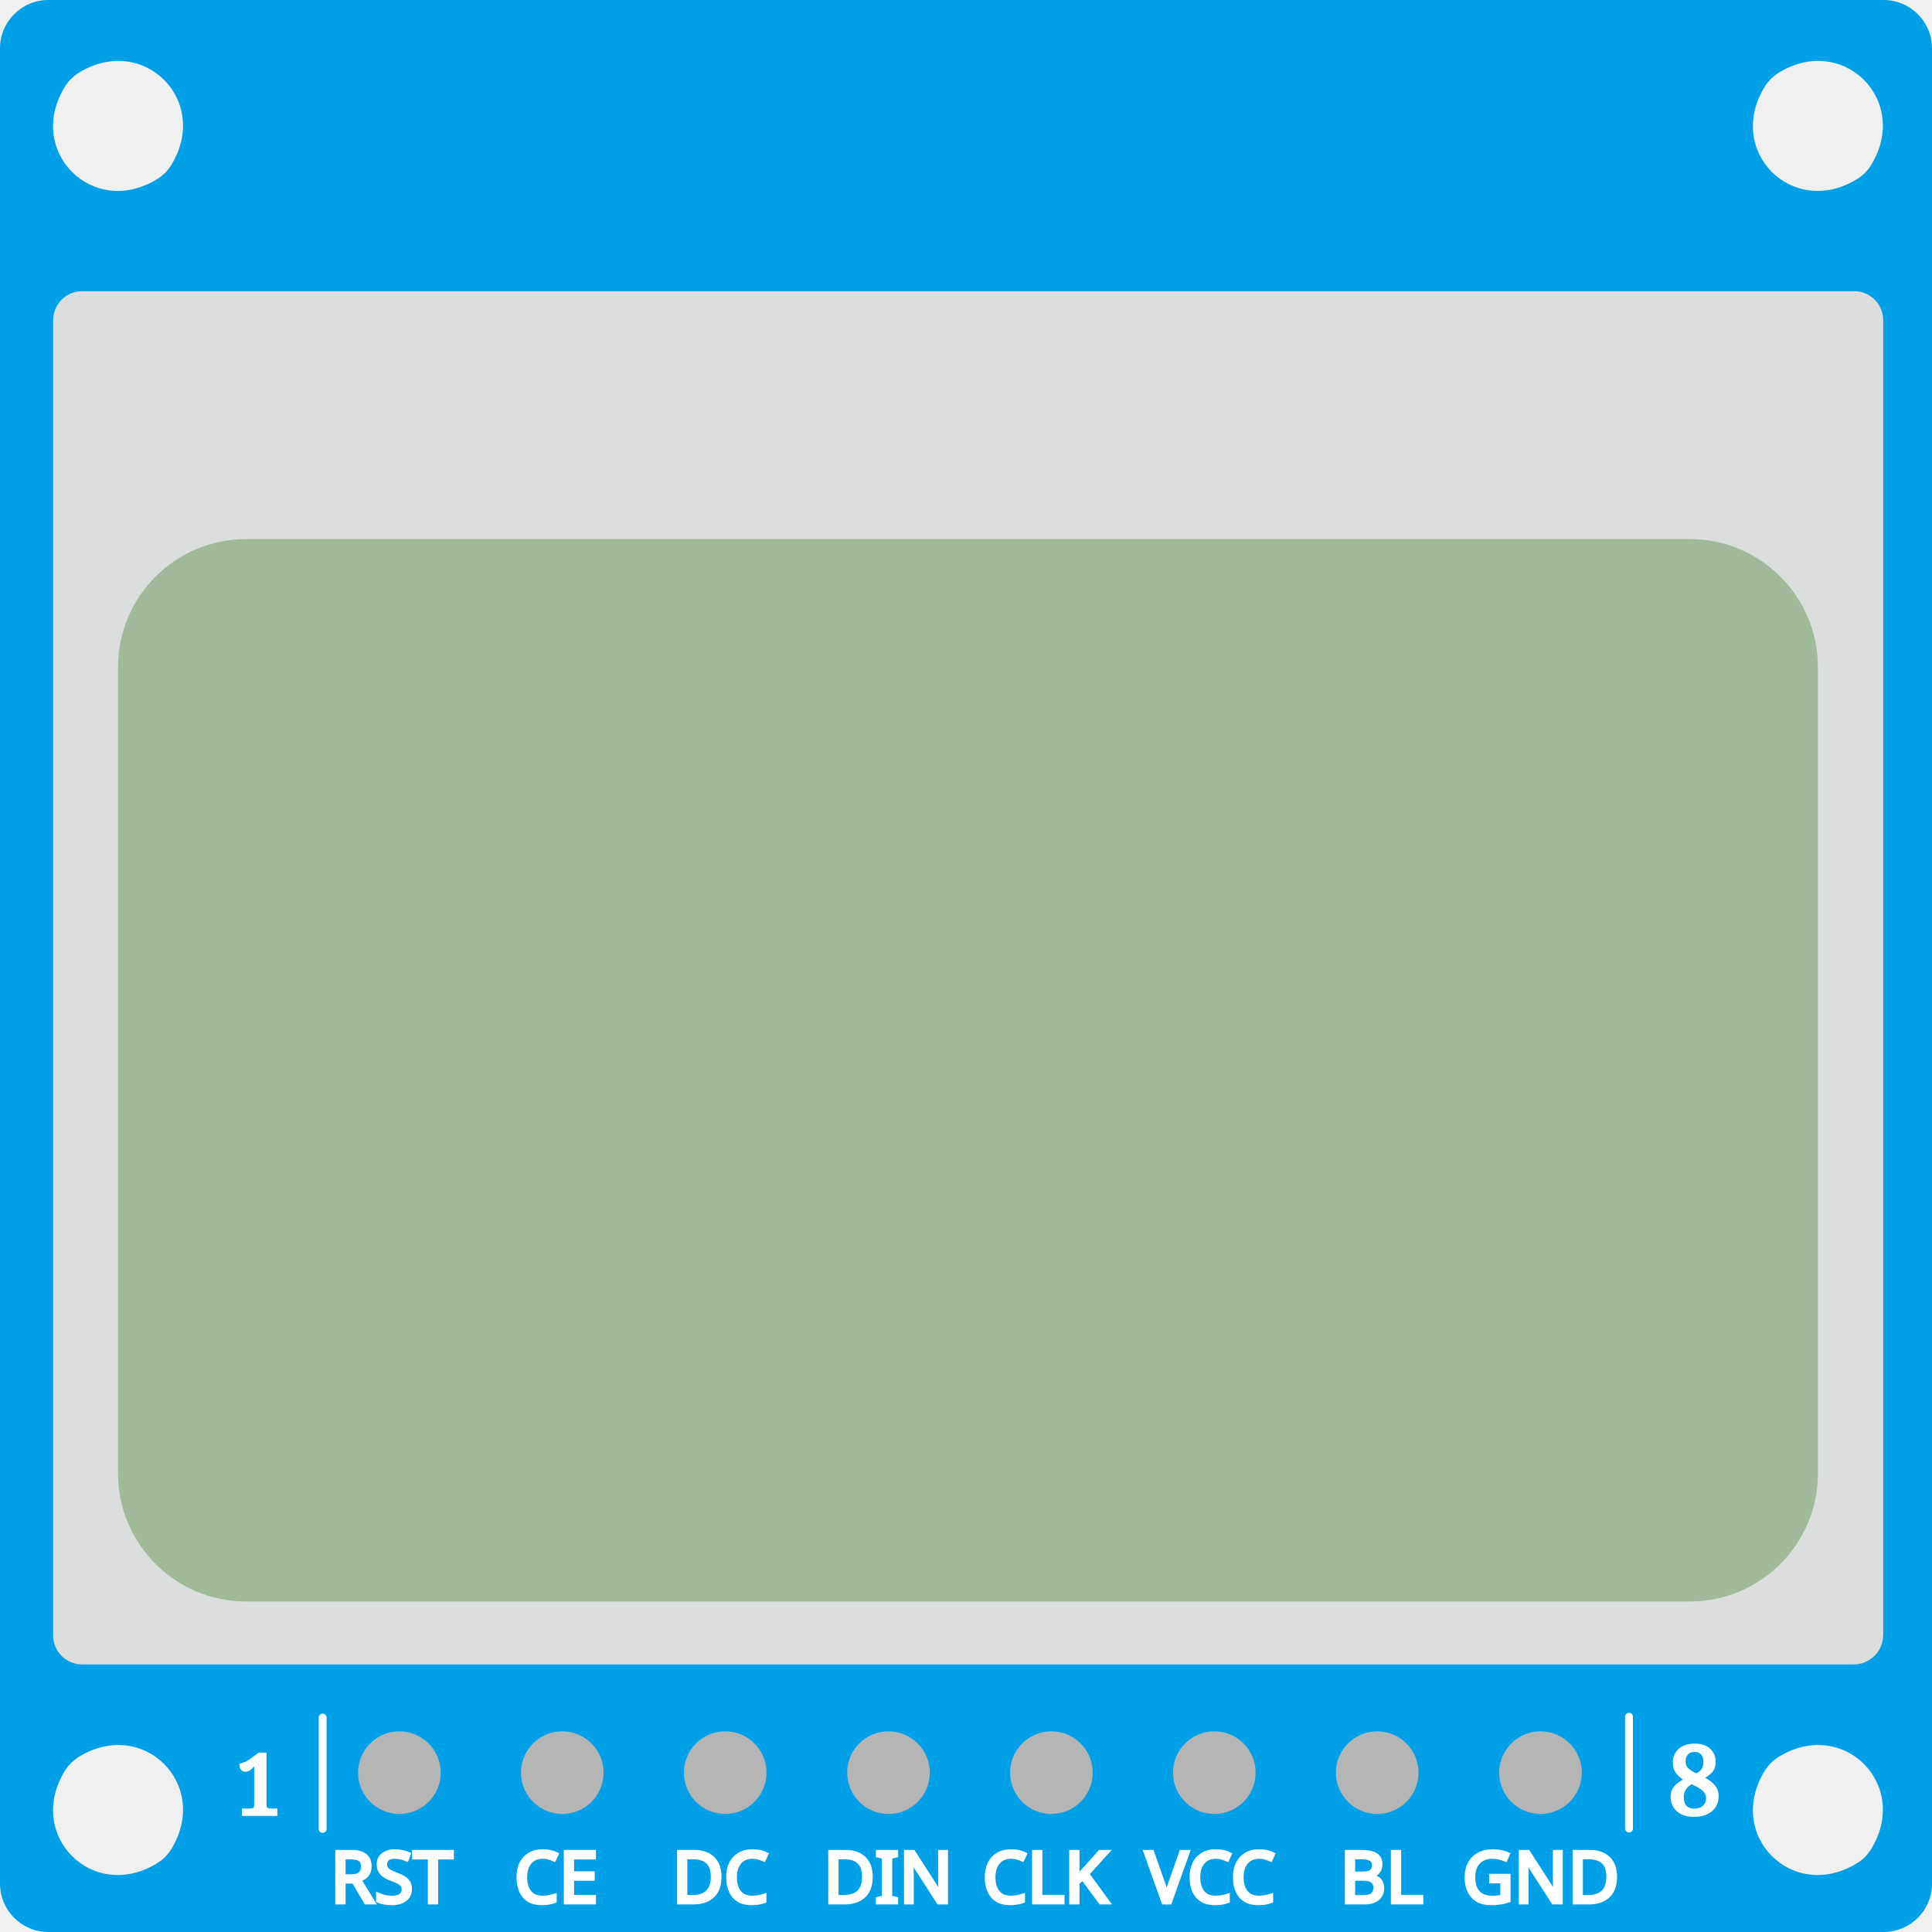
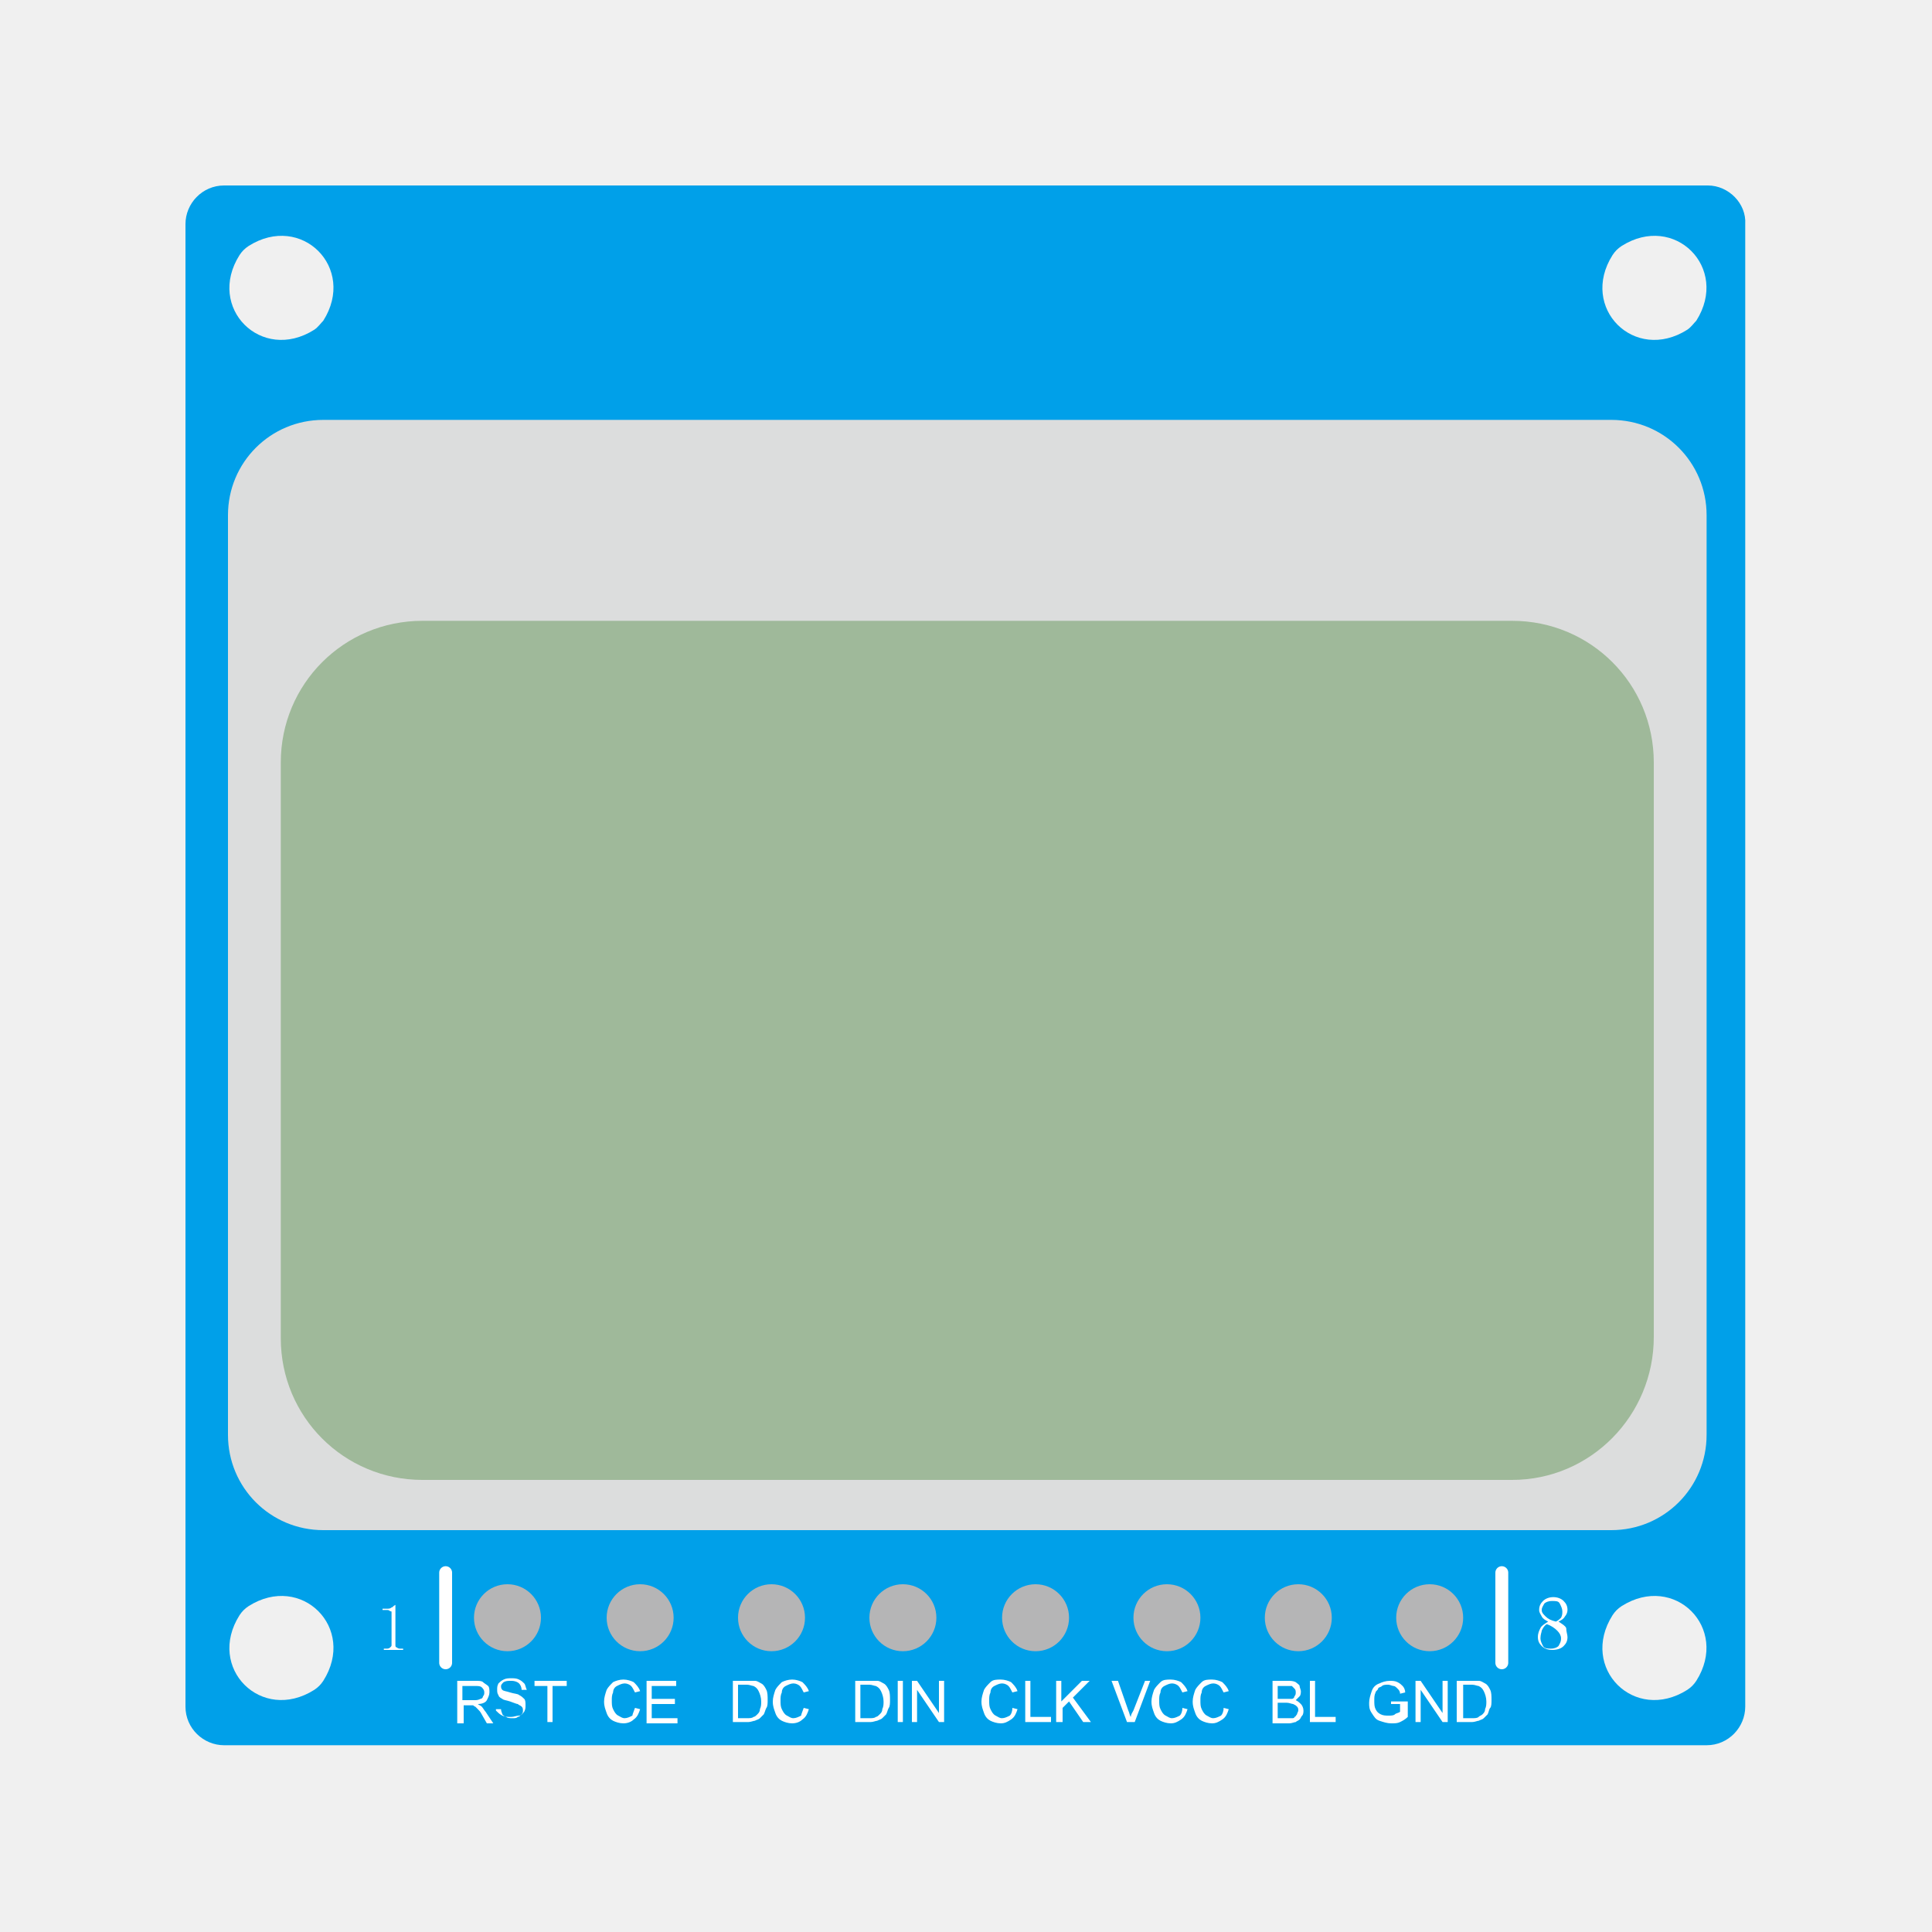
- <svg xmlns="http://www.w3.org/2000/svg" viewBox="0 0 491 491">
+ <svg xmlns="http://www.w3.org/2000/svg" viewBox="0 0 150 150">
  <style>
-     .st3{fill:#b5b5b6}.st4,.st5{stroke:#fff;stroke-miterlimit:10}.st4{stroke-width:2;stroke-linecap:round;fill:none}.st5{fill:#fff}.st6{font-family:'SimSun'}.st9{font-family:'ArialMT'}.st10{font-size:18px}
+     .st3{fill:#b5b5b6}.st4{fill:none;stroke:#fff;stroke-linecap:round;stroke-miterlimit:10}.st5{fill:#fff}
  </style>
  <g id="图层_1">
-     <path id="XMLID_24_" fill="#00a0e9" d="M478.7 0H12.3C5.5 0 0 5.5 0 12.3v466.4c0 6.8 5.5 12.3 12.3 12.3h466.4c6.8 0 12.3-5.5 12.3-12.3V12.3C491 5.5 485.5 0 478.7 0zM40.3 473.3c-16.6 10.6-34.2-7-23.6-23.6.8-1.2 1.8-2.2 3-3 16.6-10.6 34.2 7 23.6 23.6-.8 1.2-1.8 2.2-3 3zm0-428c-16.6 10.6-34.2-7-23.6-23.6.8-1.2 1.8-2.2 3-3 16.6-10.6 34.2 7 23.6 23.6-.8 1.2-1.8 2.2-3 3zm432 428c-16.6 10.6-34.2-7-23.6-23.6.8-1.2 1.8-2.2 3-3 16.6-10.6 34.2 7 23.6 23.6-.8 1.2-1.8 2.2-3 3zm0-428c-16.6 10.6-34.2-7-23.6-23.6.8-1.2 1.8-2.2 3-3 16.6-10.6 34.2 7 23.6 23.6-.8 1.2-1.8 2.2-3 3z" />
+     <path id="XMLID_24_" fill="#00a0e9" d="M132.6 14.4H17.4c-1.7 0-3 1.4-3 3v115.1c0 1.7 1.4 3 3 3h115.1c1.7 0 3-1.4 3-3V17.4c.1-1.6-1.3-3-2.9-3zM24.4 131.2c-4.1 2.6-8.4-1.7-5.8-5.8.2-.3.4-.5.7-.7 4.1-2.6 8.4 1.7 5.8 5.8-.2.3-.4.5-.7.7zm0-105.6c-4.1 2.6-8.4-1.7-5.8-5.8.2-.3.4-.5.7-.7 4.1-2.6 8.4 1.7 5.8 5.8-.2.2-.4.5-.7.7zM131 131.2c-4.1 2.6-8.4-1.7-5.8-5.8.2-.3.4-.5.7-.7 4.1-2.6 8.4 1.7 5.8 5.8-.2.3-.4.5-.7.7zm0-105.6c-4.1 2.6-8.4-1.7-5.8-5.8.2-.3.4-.5.7-.7 4.1-2.6 8.4 1.7 5.8 5.8-.2.2-.4.5-.7.7z" />
  </g>
  <g id="图层_2">
-     <path id="XMLID_6_" fill="#dcdddd" d="M471.1 423H20.9c-4.1 0-7.4-3.3-7.4-7.4V81.4c0-4.1 3.3-7.4 7.4-7.4h450.3c4.1 0 7.4 3.3 7.4 7.4v334.3c-.1 4-3.4 7.3-7.5 7.3z" />
+     <path id="XMLID_51_" fill="#dcdddd" d="M125.1 118.8h-100c-4.1 0-7.4-3.3-7.4-7.4V40c0-4.1 3.3-7.4 7.4-7.4h100c4.1 0 7.4 3.3 7.4 7.4v71.4c0 4.1-3.3 7.4-7.4 7.4z" />
  </g>
  <g id="图层_3">
-     <path id="XMLID_7_" fill="#9fb99a" d="M429.5 407h-367C44.6 407 30 392.4 30 374.5v-205c0-17.9 14.6-32.5 32.5-32.5h367c17.9 0 32.5 14.6 32.5 32.5v205c0 17.9-14.6 32.5-32.5 32.5z" />
+     <path id="XMLID_7_" fill="#9fb99a" d="M117.4 114.9H32.8c-6.1 0-11-4.9-11-11V59.2c0-6.1 4.9-11 11-11h84.6c6.1 0 11 4.9 11 11v44.6c0 6.1-4.9 11.1-11 11.1z" />
  </g>
  <g id="图层_4">
-     <circle id="XMLID_3_" cx="101.5" cy="450.5" r="10.5" class="st3" />
-     <circle id="XMLID_4_" cx="142.9" cy="450.5" r="10.5" class="st3" />
-     <circle id="XMLID_5_" cx="391.5" cy="450.5" r="10.5" class="st3" />
-     <circle id="XMLID_8_" cx="350" cy="450.5" r="10.5" class="st3" />
-     <circle id="XMLID_9_" cx="308.6" cy="450.5" r="10.5" class="st3" />
-     <circle id="XMLID_10_" cx="267.2" cy="450.5" r="10.5" class="st3" />
-     <circle id="XMLID_11_" cx="225.8" cy="450.5" r="10.5" class="st3" />
-     <circle id="XMLID_12_" cx="184.3" cy="450.5" r="10.5" class="st3" />
-     <path id="XMLID_13_" d="M82 436.5v28.3" class="st4" />
-     <path id="XMLID_14_" d="M414 436.3v28.4" class="st4" />
-     <text id="XMLID_17_" font-size="21" transform="translate(59.964 461)" class="st5 st6">
-       1
-     </text>
-     <text id="XMLID_20_" font-size="24" transform="translate(423.964 461)" class="st5 st6">
-       8
-     </text>
-     <text id="XMLID_1_" class="st5 st9 st10" transform="translate(83.964 483.5)">
-       RST
-     </text>
-     <text id="XMLID_2_" class="st5 st9 st10" transform="translate(130.667 483.5)">
-       CE
-     </text>
-     <text id="XMLID_23_" class="st5 st9 st10" transform="translate(170.821 483.5)">
-       DC
-     </text>
-     <text id="XMLID_25_" class="st5 st9 st10" transform="translate(209.25 483.5)">
-       DIN
-     </text>
-     <text id="XMLID_26_" class="st5 st9 st10" transform="translate(249.678 483.5)">
-       CLK
-     </text>
-     <text id="XMLID_27_" class="st5 st9 st10" transform="translate(291.107 483.5)">
-       VCC
-     </text>
-     <text id="XMLID_28_" class="st5 st9 st10" transform="translate(340.536 483.5)">
-       BL
-     </text>
-     <text id="XMLID_29_" class="st5 st9 st10" transform="translate(371.63 483.5)">
-       GND
-     </text>
+     <circle id="XMLID_48_" cx="39.4" cy="125.6" r="2.6" class="st3" />
+     <circle id="XMLID_47_" cx="49.7" cy="125.6" r="2.6" class="st3" />
+     <circle id="XMLID_46_" cx="111" cy="125.6" r="2.6" class="st3" />
+     <circle id="XMLID_45_" cx="100.8" cy="125.6" r="2.6" class="st3" />
+     <circle id="XMLID_44_" cx="90.6" cy="125.6" r="2.6" class="st3" />
+     <circle id="XMLID_43_" cx="80.4" cy="125.6" r="2.6" class="st3" />
+     <circle id="XMLID_42_" cx="70.1" cy="125.6" r="2.6" class="st3" />
+     <circle id="XMLID_41_" cx="59.9" cy="125.6" r="2.6" class="st3" />
+     <path id="XMLID_40_" d="M34.6 122.1v7" class="st4" />
+     <path id="XMLID_39_" d="M116.6 122.1v7" class="st4" />
+     <path d="M30.7 124.6v3.1c0 .1 0 .2.1.2.1.1.2.1.3.1h.2v.1h-1.5v-.1h.2c.1 0 .2 0 .3-.1.1-.1.1-.1.1-.2v-2.5c0-.1 0-.1-.1-.1 0 0-.1-.1-.2-.1h-.4v-.1h.3c.2 0 .3 0 .4-.1.1 0 .1-.1.3-.2zm91 2.5c0 .3-.1.5-.3.7-.2.2-.5.3-.9.3-.3 0-.6-.1-.8-.3-.2-.2-.3-.4-.3-.7 0-.3.1-.5.2-.7.1-.2.3-.3.6-.5-.2-.1-.4-.2-.5-.4-.1-.2-.2-.3-.2-.5 0-.3.1-.5.3-.7.2-.2.5-.3.8-.3.3 0 .6.1.8.3s.3.4.3.7c0 .2-.1.4-.2.5-.1.2-.3.3-.5.4.3.2.5.3.6.5 0 .3.1.5.1.7zm-2.1.1c0 .2.1.4.2.6s.4.2.6.2c.3 0 .5-.1.6-.2.1-.2.2-.3.2-.6 0-.2-.1-.4-.3-.6-.2-.2-.5-.4-.8-.5-.2.1-.3.3-.4.5 0 .1-.1.3-.1.6zm1.7-2.1c0-.2-.1-.4-.2-.6-.1-.2-.3-.2-.6-.2s-.5.1-.6.2c-.1.2-.2.3-.2.5s.1.3.3.5c.2.2.4.3.8.4.2-.1.3-.2.4-.3.1-.2.1-.3.1-.5zm-85.8 8.6v-3.2h1.4c.3 0 .5 0 .6.1.1.1.3.2.4.3.1.1.1.3.1.5s-.1.4-.2.6c-.1.2-.4.3-.7.3.1.1.2.1.3.2.1.1.2.3.3.4l.6.9h-.5l-.4-.7c-.1-.2-.2-.3-.3-.4l-.2-.2c-.1 0-.1-.1-.2-.1H36v1.4h-.5zm.4-1.7h.9c.2 0 .3 0 .5-.1.1 0 .2-.1.2-.2.1-.1.1-.2.1-.3 0-.2-.1-.3-.2-.4-.1-.1-.3-.1-.5-.1h-1v1.1zm2.6.7h.4c0 .2.1.3.1.4.1.1.2.2.3.2.1.1.3.1.5.1s.3 0 .4-.1c.1 0 .2-.1.3-.2.1-.1.1-.2.1-.3 0-.1 0-.2-.1-.3-.1-.1-.2-.1-.3-.2-.1 0-.3-.1-.6-.2s-.5-.1-.6-.2c-.2-.1-.3-.2-.3-.3-.1-.1-.1-.3-.1-.4 0-.2 0-.3.1-.5.1-.1.2-.2.4-.3s.4-.1.6-.1c.2 0 .4 0 .6.1.2.1.3.2.4.3.1.1.1.3.2.5h-.4c0-.2-.1-.4-.2-.5s-.3-.2-.6-.2-.4 0-.6.1c-.1.1-.2.2-.2.3 0 .1 0 .2.1.3.1.1.3.1.6.2s.6.1.7.2c.2.1.3.2.4.3s.1.3.1.5 0 .3-.1.5c-.1.1-.2.3-.4.3s-.4.1-.6.1c-.3 0-.5 0-.7-.1s-.3-.2-.5-.4c.1.3 0 .1 0-.1zm4 1v-2.8h-1v-.4H44v.4h-1.1v2.8h-.4zm6.8-1.1l.4.1c-.1.3-.2.6-.5.8-.2.2-.5.3-.8.3-.3 0-.6-.1-.8-.2s-.4-.3-.5-.6c-.1-.3-.2-.5-.2-.9 0-.3.1-.6.2-.9.1-.2.3-.4.5-.6.2-.1.5-.2.8-.2.3 0 .6.1.8.2.2.2.4.4.5.7l-.4.1c-.1-.2-.2-.4-.3-.5-.1-.1-.3-.2-.5-.2s-.4.1-.6.2-.3.3-.3.5c-.1.2-.1.4-.1.6 0 .3 0 .5.1.7.1.2.2.4.4.5.2.1.3.2.5.2s.4-.1.6-.2c0-.1.1-.3.2-.6zm.9 1.1v-3.2h2.3v.4h-1.9v1h1.8v.4h-1.8v1.1h2v.4h-2.4zm6.7 0v-3.2h1.7c.2 0 .3.1.5.2s.3.3.4.5c.1.2.1.5.1.8 0 .2 0 .5-.1.6-.1.2-.1.3-.2.5l-.3.3c-.1.1-.2.1-.4.2-.1 0-.3.1-.5.1h-1.2zm.4-.3h.7c.2 0 .4 0 .5-.1.1 0 .2-.1.3-.2.1-.1.2-.2.2-.4.1-.2.1-.4.1-.6 0-.3-.1-.6-.2-.8s-.2-.3-.4-.4c-.1 0-.3-.1-.5-.1h-.7v2.6zm5.1-.8l.4.1c-.1.3-.2.6-.5.8-.2.2-.5.3-.8.3-.3 0-.6-.1-.8-.2s-.4-.3-.5-.6c-.1-.3-.2-.5-.2-.9 0-.3.1-.6.2-.9.1-.2.3-.4.5-.6.2-.1.5-.2.8-.2.3 0 .6.1.8.2.2.2.4.4.5.7l-.4.1c-.1-.2-.2-.4-.3-.5-.1-.1-.3-.2-.5-.2s-.4.1-.6.2-.3.3-.3.5c-.1.2-.1.4-.1.6 0 .3 0 .5.1.7.1.2.2.4.4.5.2.1.3.2.5.2s.4-.1.6-.2c0-.1.1-.3.2-.6zm4 1.1v-3.2h1.7c.2 0 .3.1.5.2s.3.3.4.5c.1.2.1.5.1.8 0 .2 0 .5-.1.6-.1.2-.1.3-.2.5l-.3.3c-.1.1-.2.1-.4.2-.1 0-.3.1-.5.1h-1.2zm.4-.3h.7c.2 0 .4 0 .5-.1.1 0 .2-.1.3-.2.1-.1.2-.2.2-.4.1-.2.1-.4.1-.6 0-.3-.1-.6-.2-.8s-.2-.3-.4-.4c-.1 0-.3-.1-.5-.1h-.7v2.6zm2.9.3v-3.2h.4v3.2h-.4zm1.1 0v-3.2h.4l1.7 2.5v-2.5h.4v3.2h-.4l-1.7-2.5v2.5h-.4zM78.6 132.6l.4.1c-.1.3-.2.6-.5.8s-.5.3-.8.3c-.3 0-.6-.1-.8-.2s-.4-.3-.5-.6-.2-.5-.2-.9c0-.3.1-.6.2-.9.1-.2.3-.4.5-.6s.5-.2.8-.2c.3 0 .6.1.8.2.2.2.4.4.5.7l-.4.1c-.1-.2-.2-.4-.3-.5-.1-.1-.3-.2-.5-.2s-.4.1-.6.2c-.2.1-.3.3-.3.5-.1.2-.1.4-.1.6 0 .3 0 .5.1.7.1.2.2.4.4.5.2.1.3.2.5.2s.4-.1.6-.2c.1-.1.2-.3.2-.6zm1 1.1v-3.2h.4v2.8h1.6v.4h-2zm2.4 0v-3.2h.4v1.6l1.6-1.6h.6l-1.3 1.3 1.4 1.9h-.6l-1.1-1.6-.5.5v1.1H82zM87.5 133.7l-1.2-3.2h.5l.8 2.3c.1.2.1.4.2.5 0-.2.1-.3.2-.5l.9-2.3h.4l-1.2 3.2h-.6zm4.3-1.1l.4.1c-.1.3-.2.6-.5.8s-.5.3-.8.3c-.3 0-.6-.1-.8-.2s-.4-.3-.5-.6-.2-.5-.2-.9c0-.3.1-.6.2-.9.1-.2.3-.4.5-.6s.5-.2.8-.2c.3 0 .6.1.8.2.2.2.4.4.5.7l-.4.1c-.1-.2-.2-.4-.3-.5-.1-.1-.3-.2-.5-.2s-.4.1-.6.2c-.2.1-.3.3-.3.5-.1.2-.1.4-.1.6 0 .3 0 .5.1.7.1.2.2.4.4.5.2.1.3.2.5.2s.4-.1.6-.2c.1-.1.2-.3.2-.6zm3.2 0l.4.1c-.1.3-.2.6-.5.8s-.5.3-.8.3c-.3 0-.6-.1-.8-.2s-.4-.3-.5-.6-.2-.5-.2-.9c0-.3.1-.6.2-.9.1-.2.3-.4.5-.6s.5-.2.8-.2c.3 0 .6.1.8.2.2.2.4.4.5.7l-.4.1c-.1-.2-.2-.4-.3-.5-.1-.1-.3-.2-.5-.2s-.4.1-.6.2c-.2.1-.3.3-.3.5-.1.2-.1.4-.1.6 0 .3 0 .5.1.7.1.2.2.4.4.5.2.1.3.2.5.2s.4-.1.6-.2c.1-.1.2-.3.2-.6zM98.8 133.7v-3.2h1.2c.2 0 .4 0 .6.1.1.1.3.2.3.3s.1.3.1.4c0 .1 0 .3-.1.4l-.3.3c.2.1.3.2.4.3.1.1.2.3.2.5 0 .1 0 .3-.1.4-.1.1-.1.2-.2.3-.1.1-.2.1-.3.2-.1 0-.3.1-.5.1h-1.3zm.4-1.8h1.1c.1 0 .2-.1.2-.2.1-.1.1-.2.1-.3 0-.1 0-.2-.1-.3l-.2-.2h-1.1v1zm0 1.5h1.1c.1 0 .2 0 .2-.1.1 0 .1-.1.2-.2 0-.1.1-.2.1-.3 0-.1 0-.2-.1-.3-.1-.1-.1-.1-.3-.2-.1 0-.3-.1-.5-.1h-.7v1.2zm2.5.3v-3.2h.4v2.8h1.6v.4h-2zM108 132.5v-.4h1.3v1.2c-.2.2-.4.3-.6.4s-.4.1-.7.1c-.3 0-.6-.1-.9-.2-.3-.1-.4-.3-.6-.6s-.2-.5-.2-.8c0-.3.1-.6.2-.9.1-.3.3-.5.6-.6.2-.1.5-.2.8-.2.2 0 .4 0 .6.1.2.1.3.2.4.3s.2.3.2.5l-.4.1c0-.2-.1-.3-.2-.4-.1-.1-.2-.2-.3-.2s-.3-.1-.4-.1c-.2 0-.4 0-.5.1s-.3.1-.3.2-.2.2-.2.3c-.1.2-.1.4-.1.6 0 .3 0 .5.1.7.1.2.2.3.4.4.2.1.4.1.6.1.2 0 .4 0 .5-.1s.3-.1.4-.2v-.6h-.7zm1.9 1.2v-3.2h.4l1.7 2.5v-2.5h.4v3.2h-.4l-1.7-2.5v2.5h-.4zm3.2 0v-3.2h1.7c.2 0 .3.1.5.2s.3.3.4.5c.1.2.1.5.1.8 0 .2 0 .5-.1.6s-.1.3-.2.5l-.3.3c-.1.1-.2.1-.4.2-.1 0-.3.1-.5.1h-1.2zm.5-.3h.7c.2 0 .4 0 .5-.1s.2-.1.3-.2c.1-.1.2-.2.2-.4.1-.2.1-.4.1-.6 0-.3-.1-.6-.2-.8-.1-.2-.2-.3-.4-.4-.1 0-.3-.1-.5-.1h-.7v2.6z" class="st5" />
  </g>
</svg>
